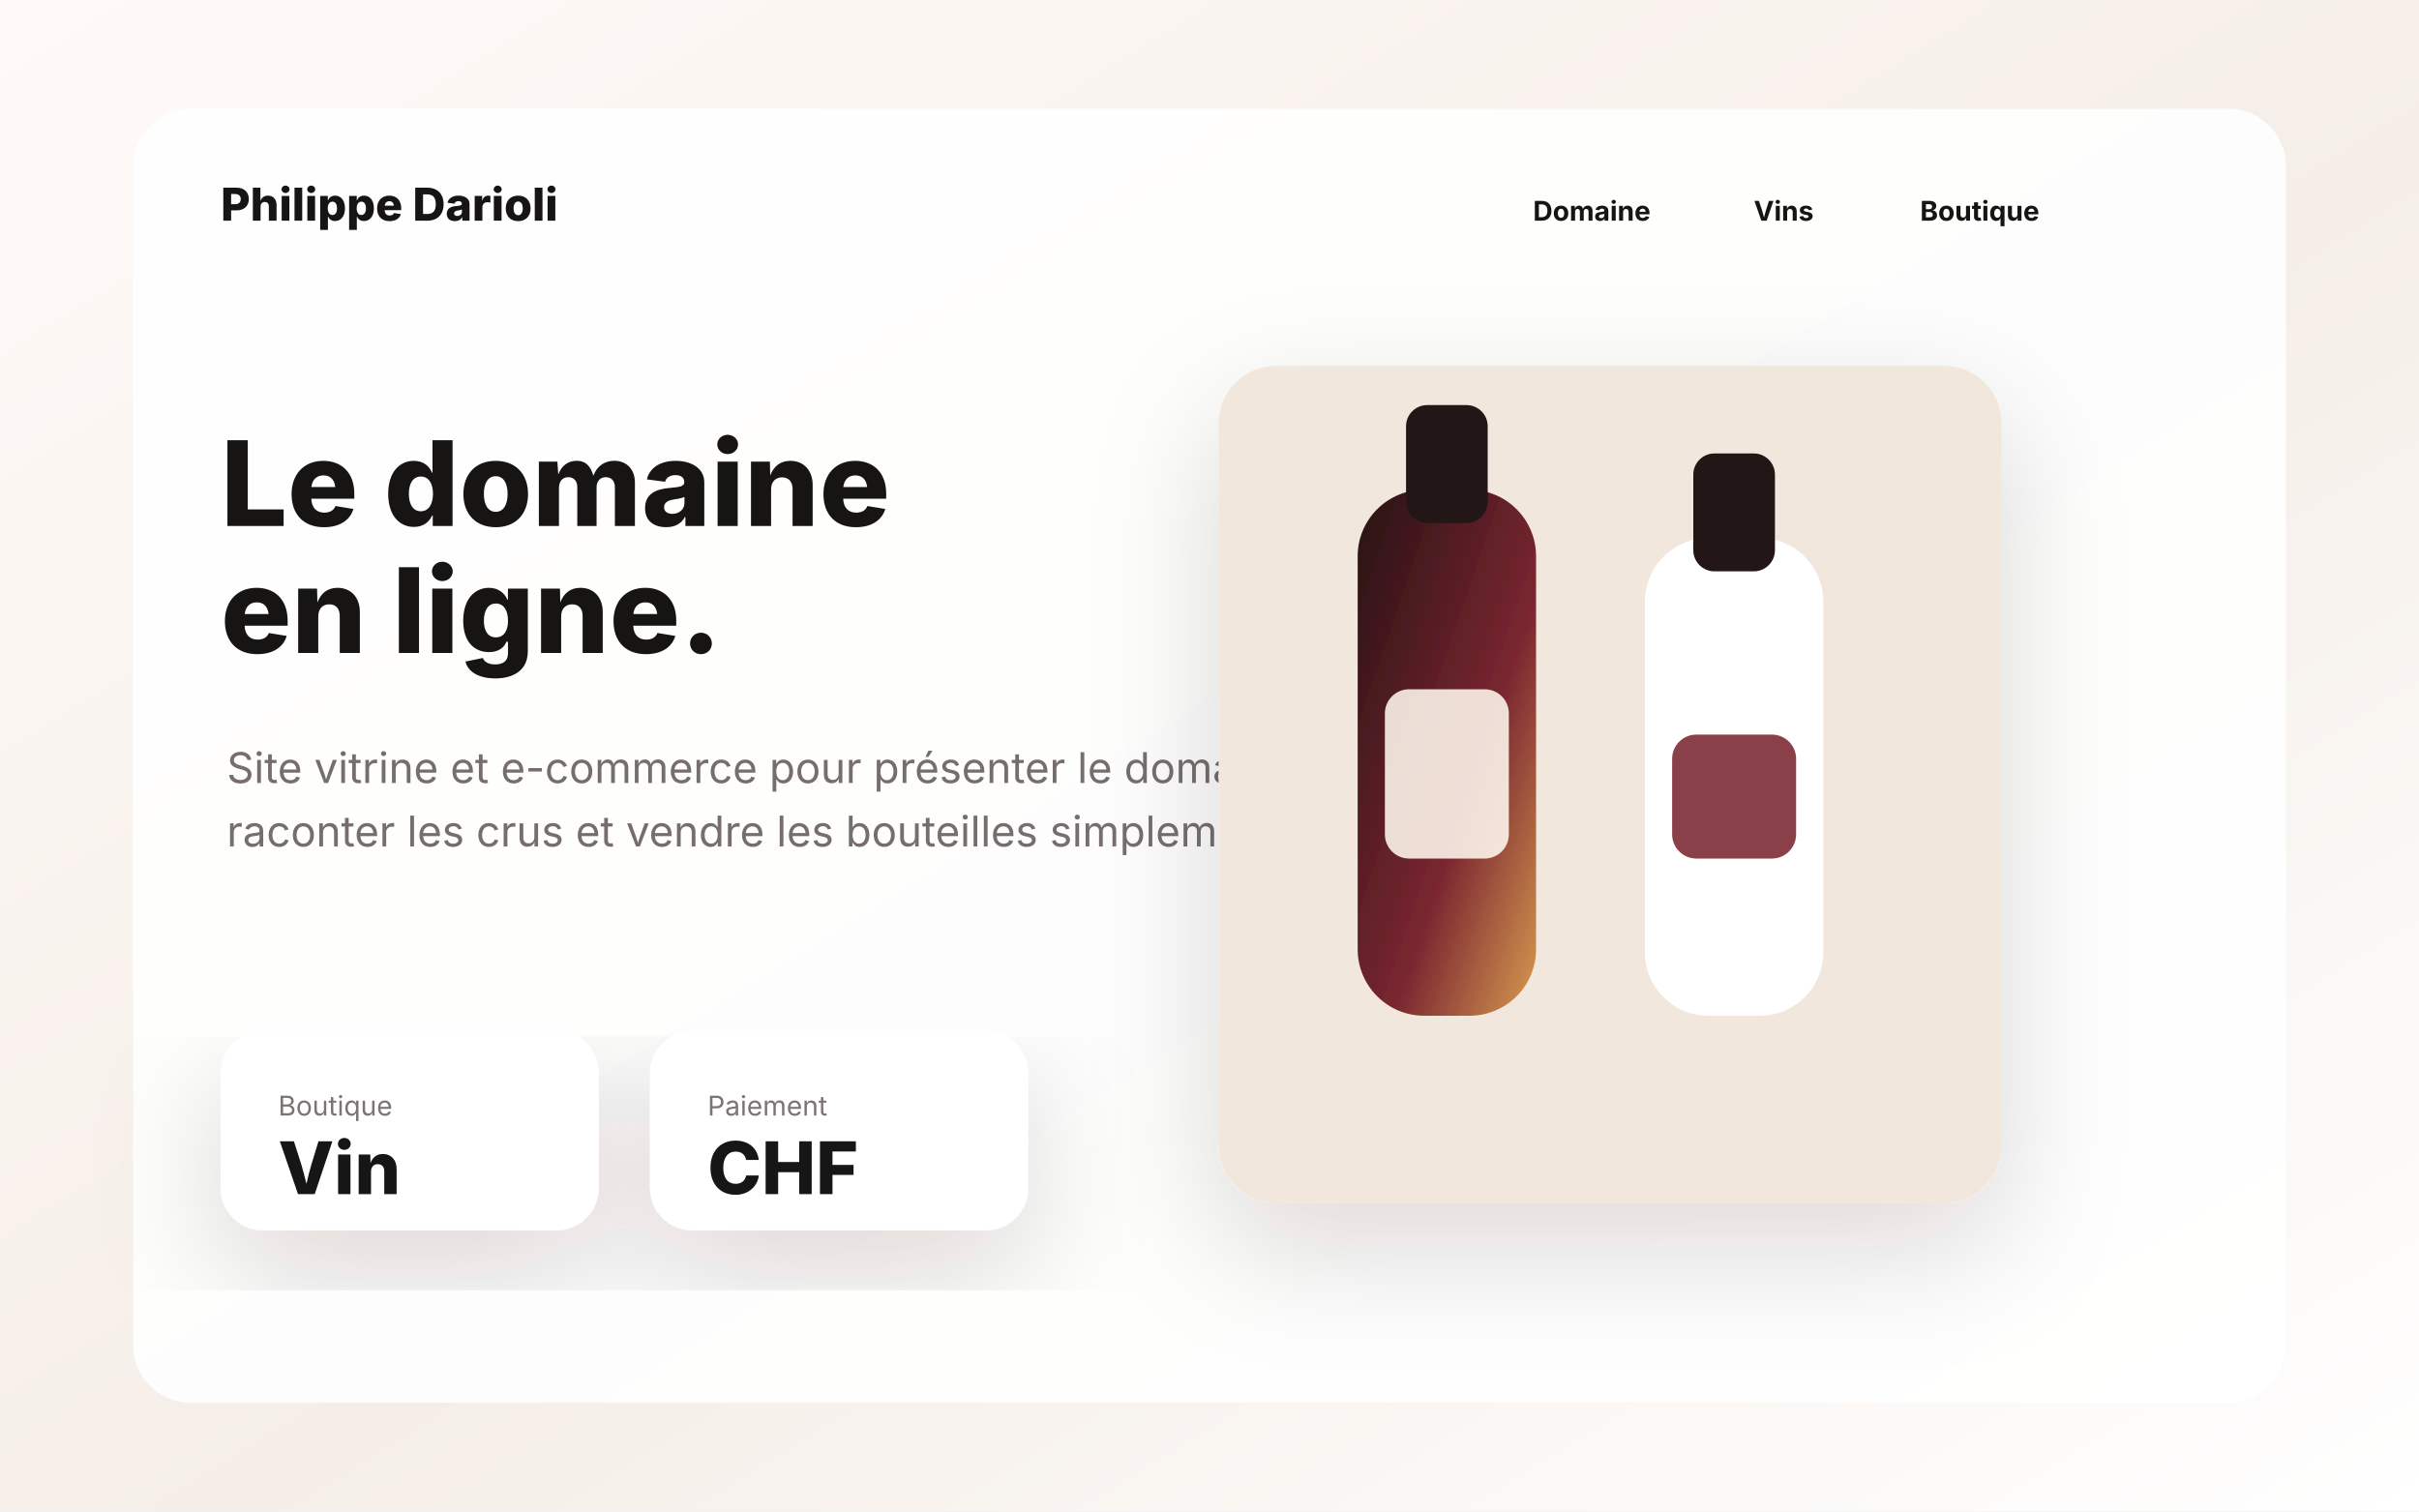
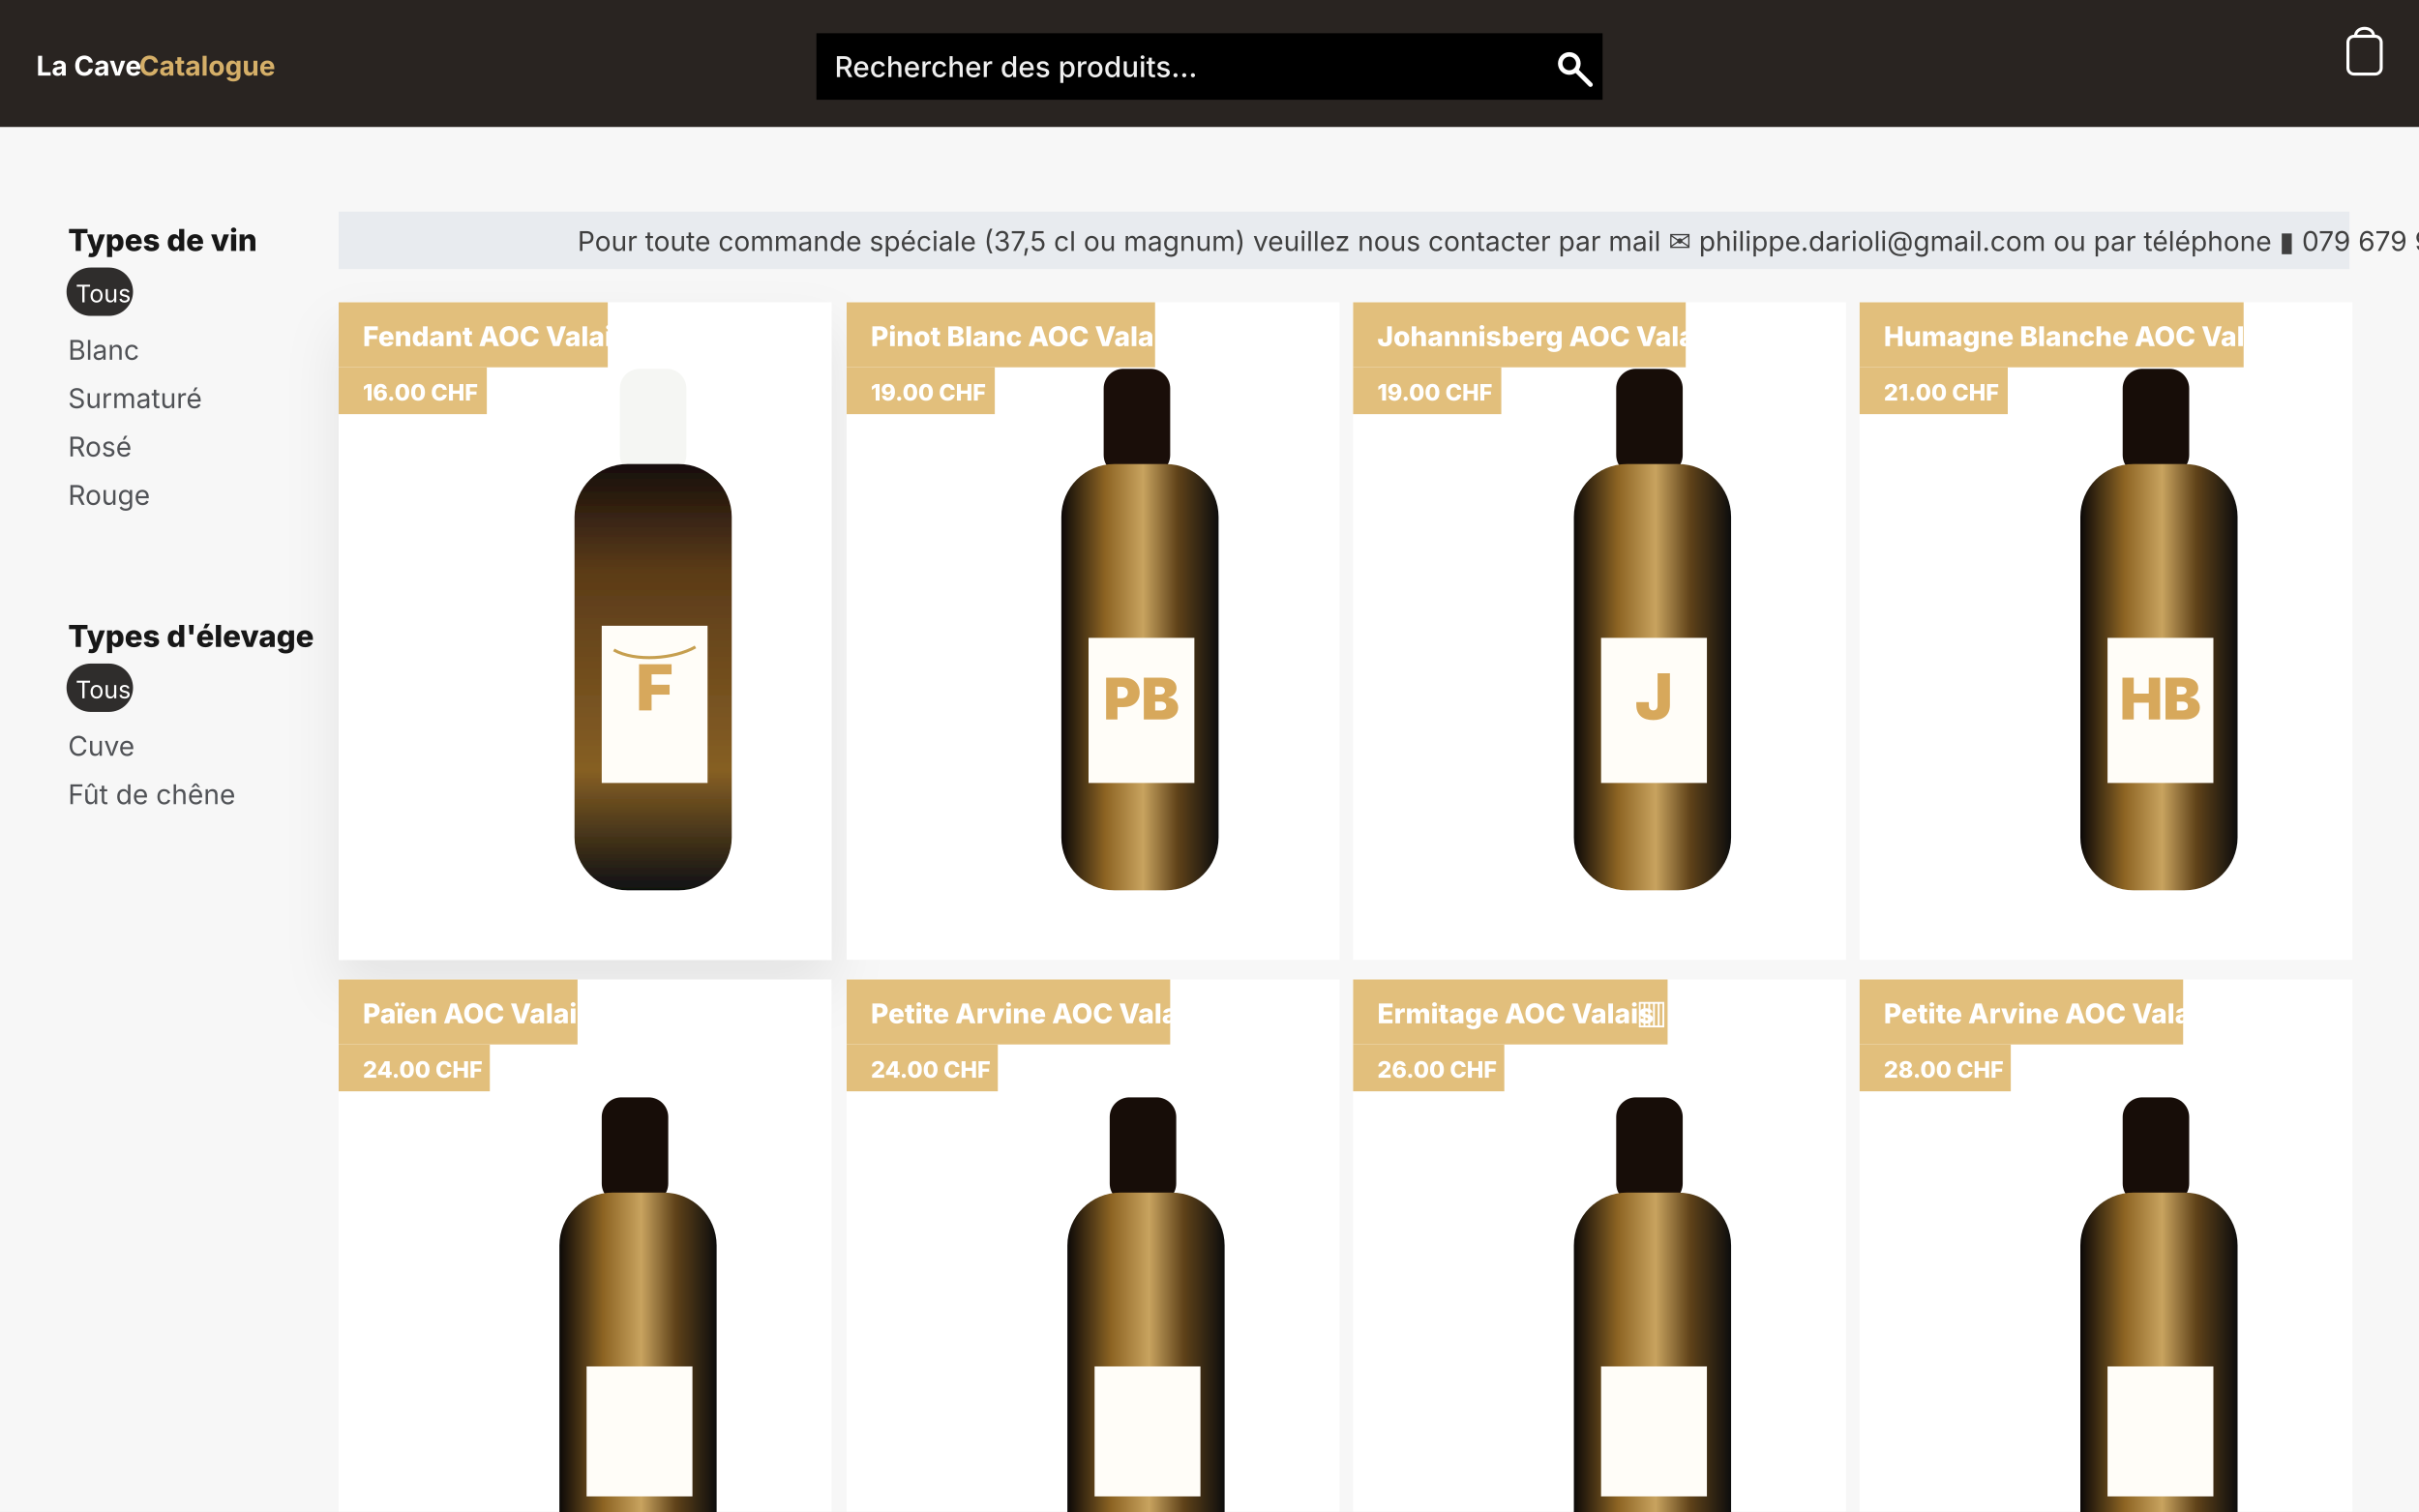
- <svg xmlns="http://www.w3.org/2000/svg" width="1600" height="1000" viewBox="0 0 1600 1000" role="img" aria-label="Capture du site Philippe Darioli">
+ <svg xmlns="http://www.w3.org/2000/svg" width="1600" height="1000" viewBox="0 0 1600 1000" role="img" aria-label="Capture du catalogue Philippe Darioli">
  <defs>
-     <linearGradient id="bg" x1="0" y1="0" x2="1" y2="1">
-       <stop offset="0" stop-color="#fffaf8" />
-       <stop offset="0.55" stop-color="#f5eee8" />
-       <stop offset="1" stop-color="#ffffff" />
+     <linearGradient id="bottle" x1="0" y1="0" x2="0" y2="1">
+       <stop offset="0" stop-color="#160e0c" />
+       <stop offset="0.25" stop-color="#5b3b18" />
+       <stop offset="0.72" stop-color="#865f24" />
+       <stop offset="1" stop-color="#101111" />
    </linearGradient>
-     <linearGradient id="wine" x1="0" y1="0" x2="1" y2="1">
-       <stop offset="0" stop-color="#261214" />
-       <stop offset="0.6" stop-color="#7a2630" />
-       <stop offset="1" stop-color="#d79a50" />
+     <linearGradient id="glass" x1="0" y1="0" x2="1" y2="0">
+       <stop offset="0" stop-color="#0b0807" />
+       <stop offset="0.28" stop-color="#8d6423" />
+       <stop offset="0.52" stop-color="#c8a35f" />
+       <stop offset="0.74" stop-color="#5f4219" />
+       <stop offset="1" stop-color="#0d0d0d" />
    </linearGradient>
-     <filter id="shadow" x="-20%" y="-20%" width="140%" height="150%">
-       <feDropShadow dx="0" dy="30" stdDeviation="42" flood-color="#301c1f" flood-opacity="0.15" />
+     <filter id="cardShadow" x="-20%" y="-20%" width="140%" height="150%">
+       <feDropShadow dx="0" dy="18" stdDeviation="18" flood-color="#1a1715" flood-opacity="0.08" />
    </filter>
+     <g id="smallBottle">
+       <rect x="174" y="78" width="44" height="70" rx="13" fill="#170d08" />
+       <rect x="146" y="141" width="104" height="250" rx="35" fill="url(#glass)" />
+       <rect x="164" y="256" width="70" height="86" fill="#fffdf8" />
+     </g>
  </defs>
-   <rect width="1600" height="1000" fill="url(#bg)" />
-   <rect x="88" y="72" width="1424" height="856" rx="38" fill="#ffffff" opacity="0.9" />
-   <g font-family="Inter, Helvetica, Arial, sans-serif" fill="#171414">
-     <text x="146" y="146" font-size="30" font-weight="800">Philippe Darioli</text>
-     <text x="1014" y="146" font-size="18" font-weight="650">Domaine</text>
-     <text x="1160" y="146" font-size="18" font-weight="650">Vins</text>
-     <text x="1270" y="146" font-size="18" font-weight="650">Boutique</text>
-     <text x="146" y="348" font-size="78" font-weight="780">Le domaine</text>
-     <text x="146" y="432" font-size="78" font-weight="780">en ligne.</text>
+   <rect width="1600" height="1000" fill="#f7f7f7" />
+   <rect width="1600" height="84" fill="#292421" />
+   <g font-family="FK Grotesk, Inter, Helvetica, Arial, sans-serif" font-size="18" font-weight="700">
+     <text x="24" y="50" fill="#ffffff">La Cave</text>
+     <text x="92" y="50" fill="#d5af68">Catalogue</text>
+     <rect x="540" y="22" width="520" height="44" fill="#000000" />
+     <text x="552" y="51" fill="#efefef" font-size="19" font-weight="500">Rechercher des produits...</text>
+     <circle cx="1038" cy="42" r="6" fill="none" stroke="#ffffff" stroke-width="3" />
+     <path d="M1043 47 L1052 56" stroke="#ffffff" stroke-width="3" stroke-linecap="round" />
+     <rect x="1553" y="24" width="22" height="25" rx="4" fill="none" stroke="#ffffff" stroke-width="2" />
+     <path d="M1558 24 C1558 17 1570 17 1570 24" fill="none" stroke="#ffffff" stroke-width="2" />
  </g>
-   <text x="150" y="518" fill="#766d6d" font-family="Inter, Helvetica, Arial, sans-serif" font-size="28">Site vitrine et e-commerce pour présenter le domaine,</text>
-   <text x="150" y="560" fill="#766d6d" font-family="Inter, Helvetica, Arial, sans-serif" font-size="28">raconter les crus et vendre les bouteilles simplement.</text>
-   <g filter="url(#shadow)">
-     <rect x="806" y="242" width="518" height="554" rx="38" fill="#f2e7dd" />
-     <rect x="898" y="324" width="118" height="348" rx="44" fill="url(#wine)" />
-     <rect x="930" y="268" width="54" height="78" rx="14" fill="#221316" />
-     <rect x="916" y="456" width="82" height="112" rx="16" fill="#fff7ed" opacity="0.88" />
-     <rect x="1088" y="356" width="118" height="316" rx="42" fill="#ffffff" />
-     <rect x="1120" y="300" width="54" height="78" rx="14" fill="#221316" />
-     <rect x="1106" y="486" width="82" height="82" rx="16" fill="#7a2630" opacity="0.88" />
+   <g font-family="FK Grotesk, Inter, Helvetica, Arial, sans-serif">
+     <text x="45" y="166" font-size="20" font-weight="800" fill="#171717">Types de vin</text>
+     <rect x="44" y="177" width="44" height="32" rx="16" fill="#2f2d2c" />
+     <text x="50" y="200" font-size="16" fill="#ffffff">Tous</text>
+     <text x="45" y="238" font-size="18" fill="#505256">Blanc</text>
+     <text x="45" y="270" font-size="18" fill="#505256">Surmaturé</text>
+     <text x="45" y="302" font-size="18" fill="#505256">Rosé</text>
+     <text x="45" y="334" font-size="18" fill="#505256">Rouge</text>
+     <text x="45" y="428" font-size="20" font-weight="800" fill="#171717">Types d'élevage</text>
+     <rect x="44" y="439" width="44" height="32" rx="16" fill="#2f2d2c" />
+     <text x="50" y="462" font-size="16" fill="#ffffff">Tous</text>
+     <text x="45" y="500" font-size="18" fill="#505256">Cuve</text>
+     <text x="45" y="532" font-size="18" fill="#505256">Fût de chêne</text>
  </g>
-   <g filter="url(#shadow)" font-family="Inter, Helvetica, Arial, sans-serif">
-     <rect x="146" y="682" width="250" height="132" rx="28" fill="#ffffff" />
-     <text x="184" y="738" fill="#7c7373" font-size="18">Boutique</text>
-     <text x="184" y="790" fill="#171414" font-size="48" font-weight="760">Vin</text>
-     <rect x="430" y="682" width="250" height="132" rx="28" fill="#ffffff" />
-     <text x="468" y="738" fill="#7c7373" font-size="18">Paiement</text>
-     <text x="468" y="790" fill="#171414" font-size="48" font-weight="760">CHF</text>
+   <rect x="224" y="140" width="1330" height="38" fill="#e8ebef" />
+   <text x="382" y="166" fill="#3f3f3f" font-family="FK Grotesk, Inter, Helvetica, Arial, sans-serif" font-size="18">Pour toute commande spéciale (37,5 cl ou magnum) veuillez nous contacter par mail ✉ philippe.darioli@gmail.com ou par téléphone ▮ 079 679 96 29</text>
+   <g font-family="FK Grotesk, Inter, Helvetica, Arial, sans-serif">
+     <g transform="translate(224 200)">
+       <g filter="url(#cardShadow)">
+         <rect width="326" height="435" fill="#ffffff" />
+         <rect width="178" height="43" fill="#e2bf7c" />
+         <rect y="43" width="98" height="31" fill="#e2bf7c" />
+         <text x="16" y="29" fill="#ffffff" font-size="18" font-weight="800">Fendant AOC Valais</text>
+         <text x="16" y="65" fill="#ffffff" font-size="15" font-weight="800">16.00 CHF</text>
+         <g transform="translate(124 44)">
+           <rect x="62" y="0" width="44" height="70" rx="13" fill="#f5f6f3" />
+           <rect x="32" y="63" width="104" height="282" rx="35" fill="url(#bottle)" />
+           <rect x="50" y="170" width="70" height="104" fill="#fffdf8" />
+           <path d="M58 186 C72 194 98 192 112 184" fill="none" stroke="#c69f50" stroke-width="2" />
+           <text x="85" y="226" text-anchor="middle" fill="#d7a85b" font-size="42" font-weight="900">F</text>
+         </g>
+       </g>
+     </g>
+     <g transform="translate(560 200)">
+       <rect width="326" height="435" fill="#ffffff" />
+       <rect width="204" height="43" fill="#e2bf7c" />
+       <rect y="43" width="98" height="31" fill="#e2bf7c" />
+       <text x="16" y="29" fill="#ffffff" font-size="18" font-weight="800">Pinot Blanc AOC Valais</text>
+       <text x="16" y="65" fill="#ffffff" font-size="15" font-weight="800">19.00 CHF</text>
+       <g transform="translate(112 44)">
+         <rect x="58" y="0" width="44" height="70" rx="13" fill="#1a0e09" />
+         <rect x="30" y="63" width="104" height="282" rx="35" fill="url(#glass)" />
+         <rect x="48" y="178" width="70" height="96" fill="#fffdf8" />
+         <text x="83" y="232" text-anchor="middle" fill="#d7a85b" font-size="38" font-weight="900">PB</text>
+       </g>
+     </g>
+     <g transform="translate(895 200)">
+       <rect width="326" height="435" fill="#ffffff" />
+       <rect width="220" height="43" fill="#e2bf7c" />
+       <rect y="43" width="98" height="31" fill="#e2bf7c" />
+       <text x="16" y="29" fill="#ffffff" font-size="18" font-weight="800">Johannisberg AOC Valais</text>
+       <text x="16" y="65" fill="#ffffff" font-size="15" font-weight="800">19.00 CHF</text>
+       <g transform="translate(116 44)">
+         <rect x="58" y="0" width="44" height="70" rx="13" fill="#170d08" />
+         <rect x="30" y="63" width="104" height="282" rx="35" fill="url(#glass)" />
+         <rect x="48" y="178" width="70" height="96" fill="#fffdf8" />
+         <text x="83" y="232" text-anchor="middle" fill="#d7a85b" font-size="42" font-weight="900">J</text>
+       </g>
+     </g>
+     <g transform="translate(1230 200)">
+       <rect width="326" height="435" fill="#ffffff" />
+       <rect width="254" height="43" fill="#e2bf7c" />
+       <rect y="43" width="98" height="31" fill="#e2bf7c" />
+       <text x="16" y="29" fill="#ffffff" font-size="18" font-weight="800">Humagne Blanche AOC Valais</text>
+       <text x="16" y="65" fill="#ffffff" font-size="15" font-weight="800">21.00 CHF</text>
+       <g transform="translate(116 44)">
+         <rect x="58" y="0" width="44" height="70" rx="13" fill="#170d08" />
+         <rect x="30" y="63" width="104" height="282" rx="35" fill="url(#glass)" />
+         <rect x="48" y="178" width="70" height="96" fill="#fffdf8" />
+         <text x="83" y="232" text-anchor="middle" fill="#d7a85b" font-size="38" font-weight="900">HB</text>
+       </g>
+     </g>
+     <g transform="translate(224 648)">
+       <rect width="326" height="352" fill="#ffffff" />
+       <rect width="158" height="43" fill="#e2bf7c" />
+       <rect y="43" width="100" height="31" fill="#e2bf7c" />
+       <text x="16" y="29" fill="#ffffff" font-size="18" font-weight="800">Païen AOC Valais</text>
+       <text x="16" y="65" fill="#ffffff" font-size="15" font-weight="800">24.00 CHF</text>
+       <use href="#smallBottle" />
+     </g>
+     <g transform="translate(560 648)">
+       <rect width="326" height="352" fill="#ffffff" />
+       <rect width="214" height="43" fill="#e2bf7c" />
+       <rect y="43" width="100" height="31" fill="#e2bf7c" />
+       <text x="16" y="29" fill="#ffffff" font-size="18" font-weight="800">Petite Arvine AOC Valais</text>
+       <text x="16" y="65" fill="#ffffff" font-size="15" font-weight="800">24.00 CHF</text>
+       <use href="#smallBottle" />
+     </g>
+     <g transform="translate(895 648)">
+       <rect width="326" height="352" fill="#ffffff" />
+       <rect width="208" height="43" fill="#e2bf7c" />
+       <rect y="43" width="100" height="31" fill="#e2bf7c" />
+       <text x="16" y="29" fill="#ffffff" font-size="18" font-weight="800">Ermitage AOC Valais</text>
+       <text x="16" y="65" fill="#ffffff" font-size="15" font-weight="800">26.00 CHF</text>
+       <text x="187" y="29" fill="#ffffff" font-size="22">▥</text>
+       <use href="#smallBottle" />
+     </g>
+     <g transform="translate(1230 648)">
+       <rect width="326" height="352" fill="#ffffff" />
+       <rect width="214" height="43" fill="#e2bf7c" />
+       <rect y="43" width="100" height="31" fill="#e2bf7c" />
+       <text x="16" y="29" fill="#ffffff" font-size="18" font-weight="800">Petite Arvine AOC Valais</text>
+       <text x="16" y="65" fill="#ffffff" font-size="15" font-weight="800">28.00 CHF</text>
+       <text x="272" y="29" fill="#ffffff" font-size="22">▥</text>
+       <use href="#smallBottle" />
+     </g>
  </g>
</svg>
